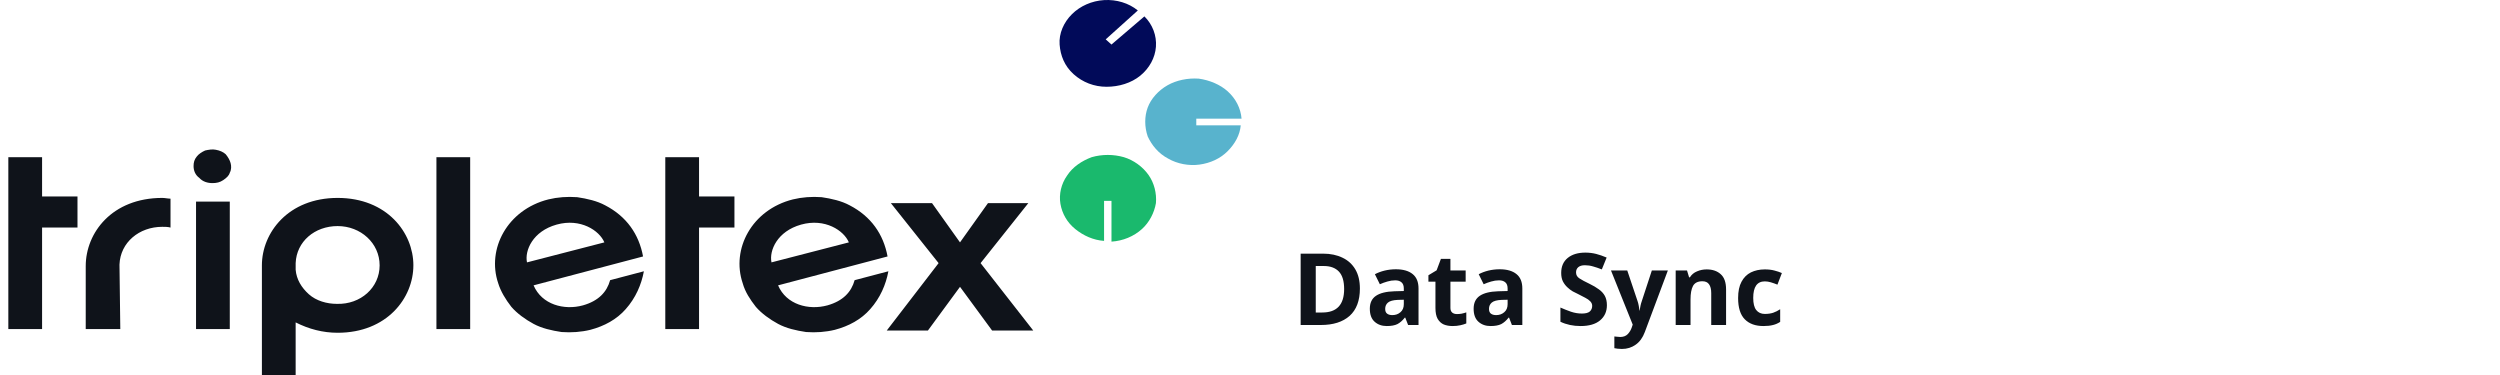
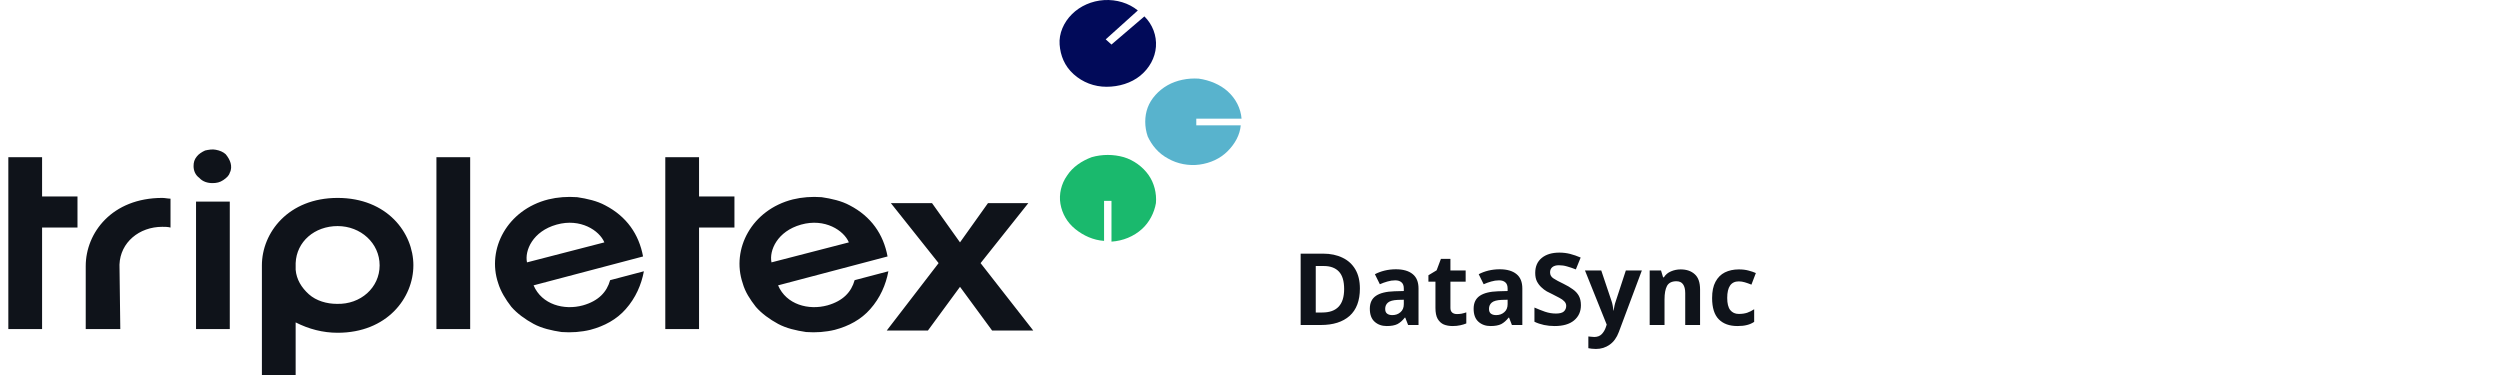
<svg xmlns="http://www.w3.org/2000/svg" viewBox="0 0 300 45">
  <g transform="matrix(1 0 0 0.9 1 0)">
    <path fill="#0f131a" d="M76.167 34.194c-.494-2.964-1.976-5.335-4.544-6.816-.988-.593-2.173-.889-3.359-1.087-1.185-.099-2.371 0-3.458.296-4.939 1.383-7.409 6.619-6.026 11.163.296 1.087.889 2.173 1.581 3.161.692.889 1.679 1.679 2.667 2.272.988.593 2.173.889 3.359 1.087 1.185.099 2.371 0 3.458-.296 1.679-.494 3.161-1.383 4.248-2.766 1.185-1.482 1.877-3.26 2.173-5.038l-4.05 1.185c-.395 1.581-1.383 2.766-3.26 3.359-2.272.692-4.939-.099-5.927-2.667l13.139-3.853Zm-13.929.79c-.296-1.581.692-4.149 3.556-5.038 2.865-.889 5.137.79 5.73 2.371l-9.286 2.667ZM105.507 34.194c-.494-2.964-1.976-5.335-4.544-6.816-.988-.593-2.173-.889-3.359-1.087-1.185-.099-2.371 0-3.458.296-4.939 1.383-7.409 6.619-6.026 11.163.296 1.185.889 2.173 1.581 3.161.692.889 1.679 1.679 2.667 2.272s2.173.889 3.359 1.087c1.185.099 2.371 0 3.458-.296 1.679-.494 3.161-1.383 4.248-2.766 1.185-1.482 1.877-3.26 2.173-5.038l-4.05 1.185c-.395 1.581-1.383 2.766-3.26 3.359-2.272.692-4.939-.099-5.927-2.667l13.139-3.853Zm-13.929.79c-.296-1.581.692-4.149 3.556-5.038s5.137.79 5.73 2.371l-9.286 2.667ZM105.409 44.073h4.939l3.853-5.829 3.853 5.829h4.939l-6.323-8.99 5.73-8.002h-4.841l-3.359 5.236-3.359-5.236h-4.939l5.73 8.002-6.224 8.99ZM48.605 35.379c0 4.347-3.161 8.99-9.089 8.99-1.778 0-3.458-.494-5.038-1.383V50h-4.05V35.379c0-4.347 3.161-8.99 9.089-8.99s9.089 4.643 9.089 8.99Zm-4.05 0c0-2.964-2.272-5.236-5.038-5.236s-4.939 2.075-5.038 4.939v.889c.099 1.284.692 2.371 1.581 3.26s2.173 1.284 3.359 1.284c2.865.099 5.137-2.173 5.137-5.137M55.125 20.956h-3.754v22.919h4.05V20.956h-.296ZM22.524 26.883h4.05v16.992h-4.05V26.883Zm1.976-2.47c.494 0 .889-.099 1.284-.395s.692-.593.79-.988c.198-.395.198-.889.099-1.284s-.296-.79-.593-1.185c-.296-.296-.692-.494-1.185-.593-.395-.099-.889 0-1.284.099-.395.198-.79.494-.988.79-.296.395-.395.79-.395 1.284 0 .593.198 1.185.692 1.581.395.494.988.692 1.581.692ZM13.337 35.28c.099-2.964 2.371-5.038 5.137-5.038.296 0 .692 0 .988.099v-3.853c-.296 0-.692-.099-.988-.099-6.026 0-9.187 4.643-9.187 9.089v8.397h4.149l-.099-8.595ZM8.298 26.192H4.05v-5.236H0v22.919h4.05V30.341h4.248v-4.149ZM87.133 26.192h-4.248v-5.236h-4.05v22.919h4.05V30.341h4.248v-4.149Z" />
    <path fill="#58b3cd" d="M142.554 16.708v-.889h5.433a5.731 5.731 0 0 0-1.679-3.655c-.889-.889-2.173-1.482-3.458-1.679-1.284-.099-2.667.198-3.754.889s-1.976 1.778-2.371 2.964-.395 2.569 0 3.853c.494 1.185 1.284 2.272 2.47 2.964 1.087.692 2.47.988 3.754.79s2.47-.79 3.359-1.778 1.482-2.173 1.581-3.458h-5.335Z" />
    <path fill="#1ab96d" d="M131.489 26.784h.889v5.433a5.731 5.731 0 0 0 3.655-1.679c.889-.889 1.482-2.173 1.679-3.458.099-1.284-.198-2.667-.889-3.754-.692-1.087-1.778-1.976-2.964-2.371a6.412 6.412 0 0 0-3.853 0c-1.185.494-2.272 1.284-2.964 2.47-.692 1.087-.988 2.47-.79 3.754s.79 2.47 1.778 3.359 2.173 1.482 3.458 1.581v-5.335Z" />
    <path fill="#010a59" d="m132.378 5.94-.692-.692 3.853-3.853c-1.087-.988-2.569-1.482-4.05-1.383a5.75 5.75 0 0 0-3.853 1.877c-.988 1.087-1.581 2.569-1.482 4.05s.593 2.865 1.679 3.952c1.087 1.087 2.47 1.679 3.952 1.679s2.964-.494 4.05-1.482 1.778-2.371 1.877-3.853c.099-1.482-.395-2.964-1.383-4.05l-3.952 3.754Z" />
  </g>
  <g transform="matrix(1 0 0 1 -45 10)" fill="#0f131a">
    <text x="200" y="29" font-weight="700" font-family="Barlow, sans-serif">
- 			Data Sync
+ 			DataSync
		</text>
  </g>
</svg>
